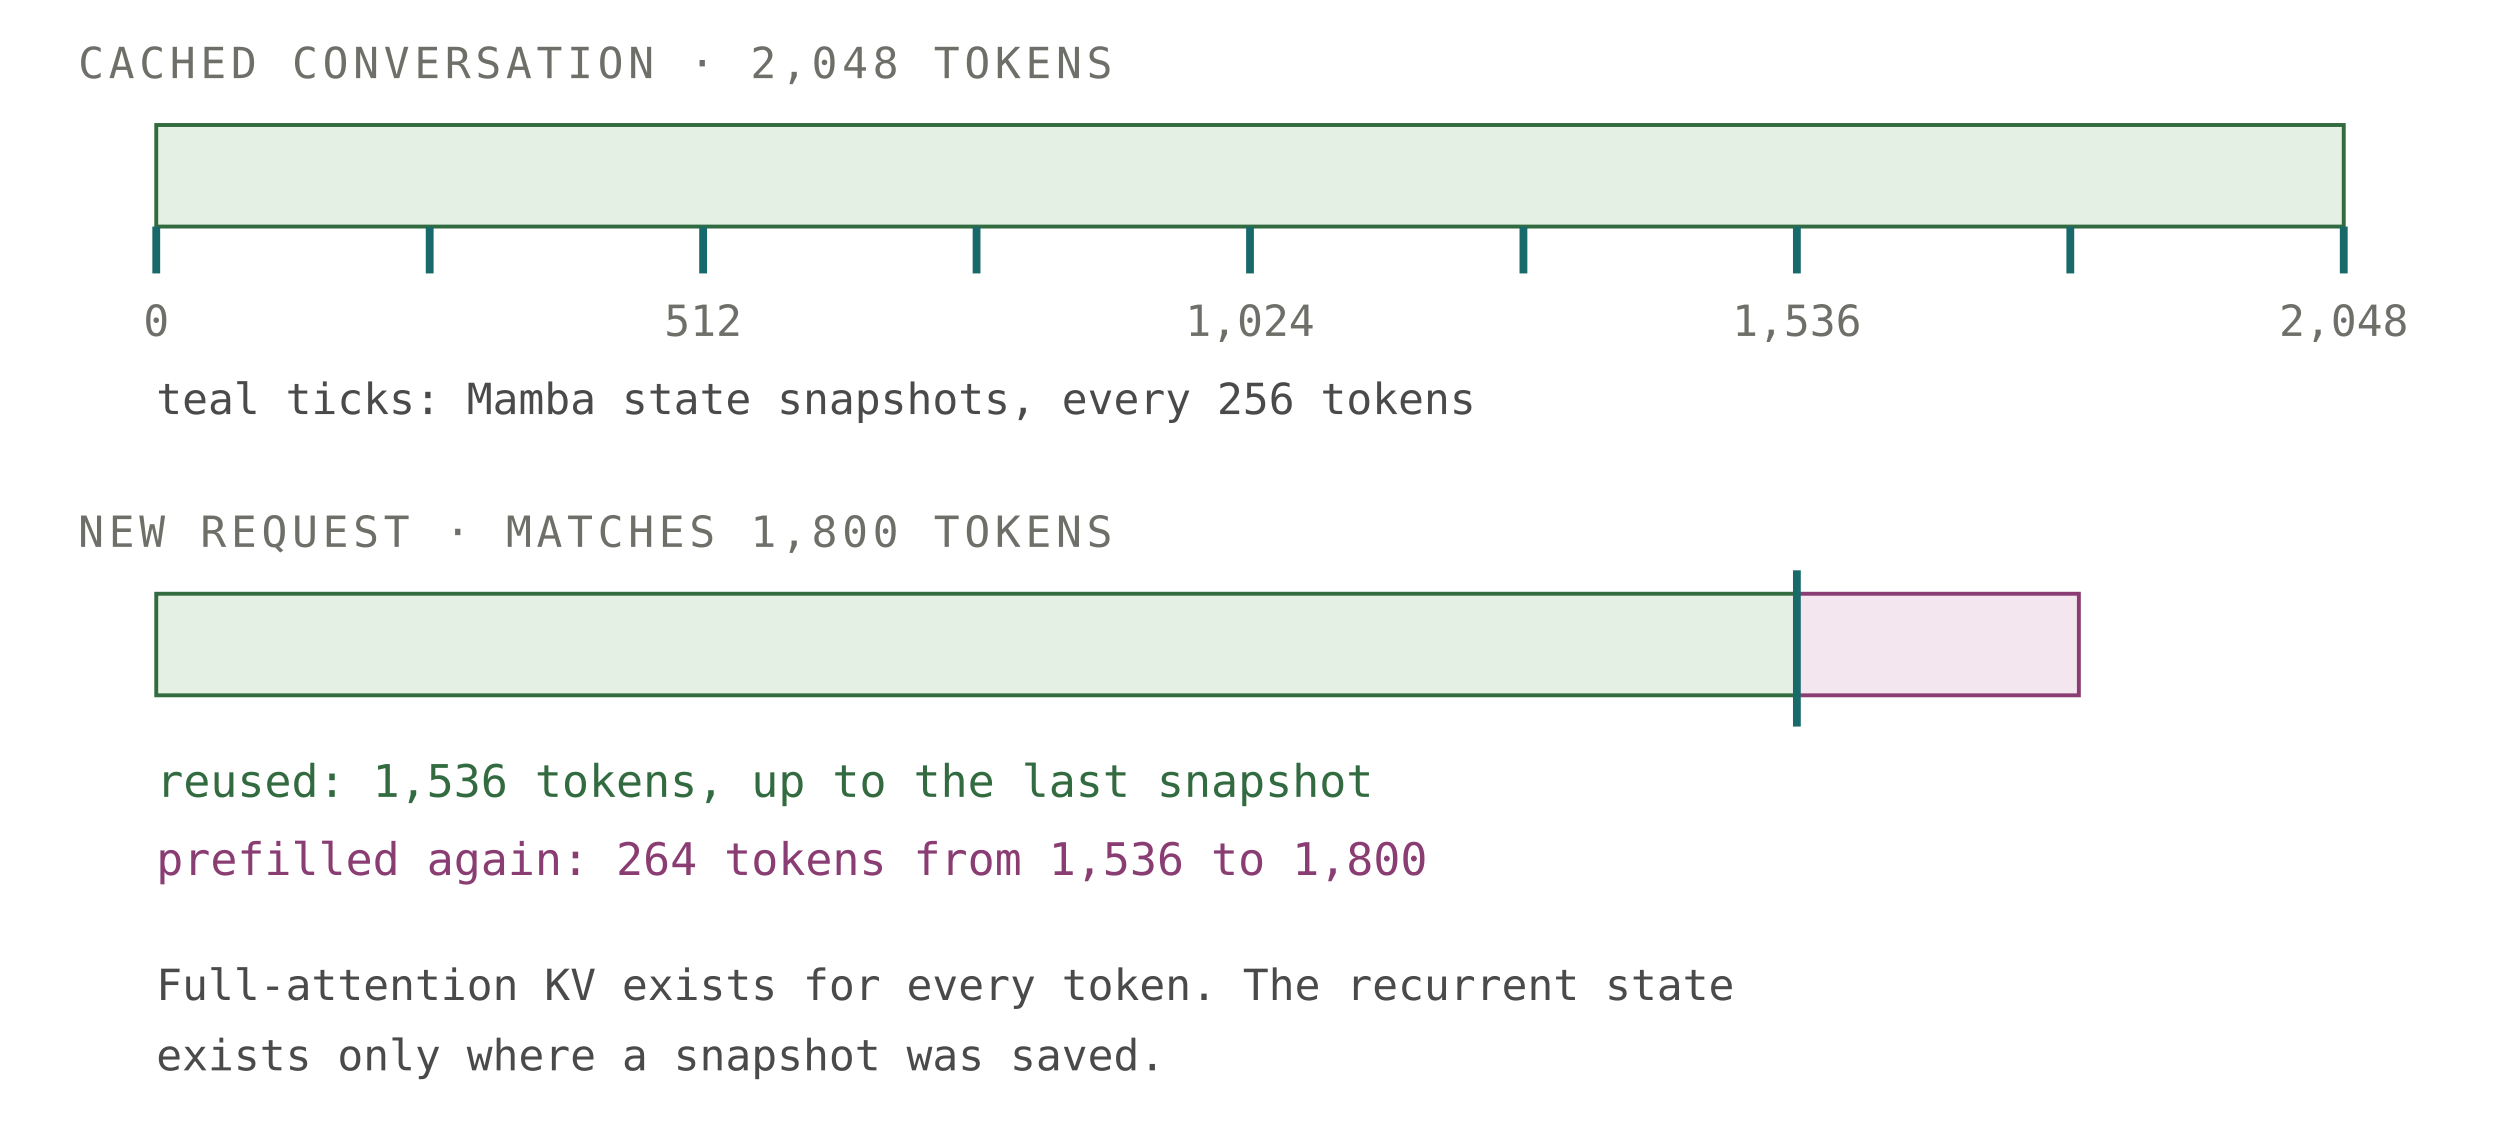
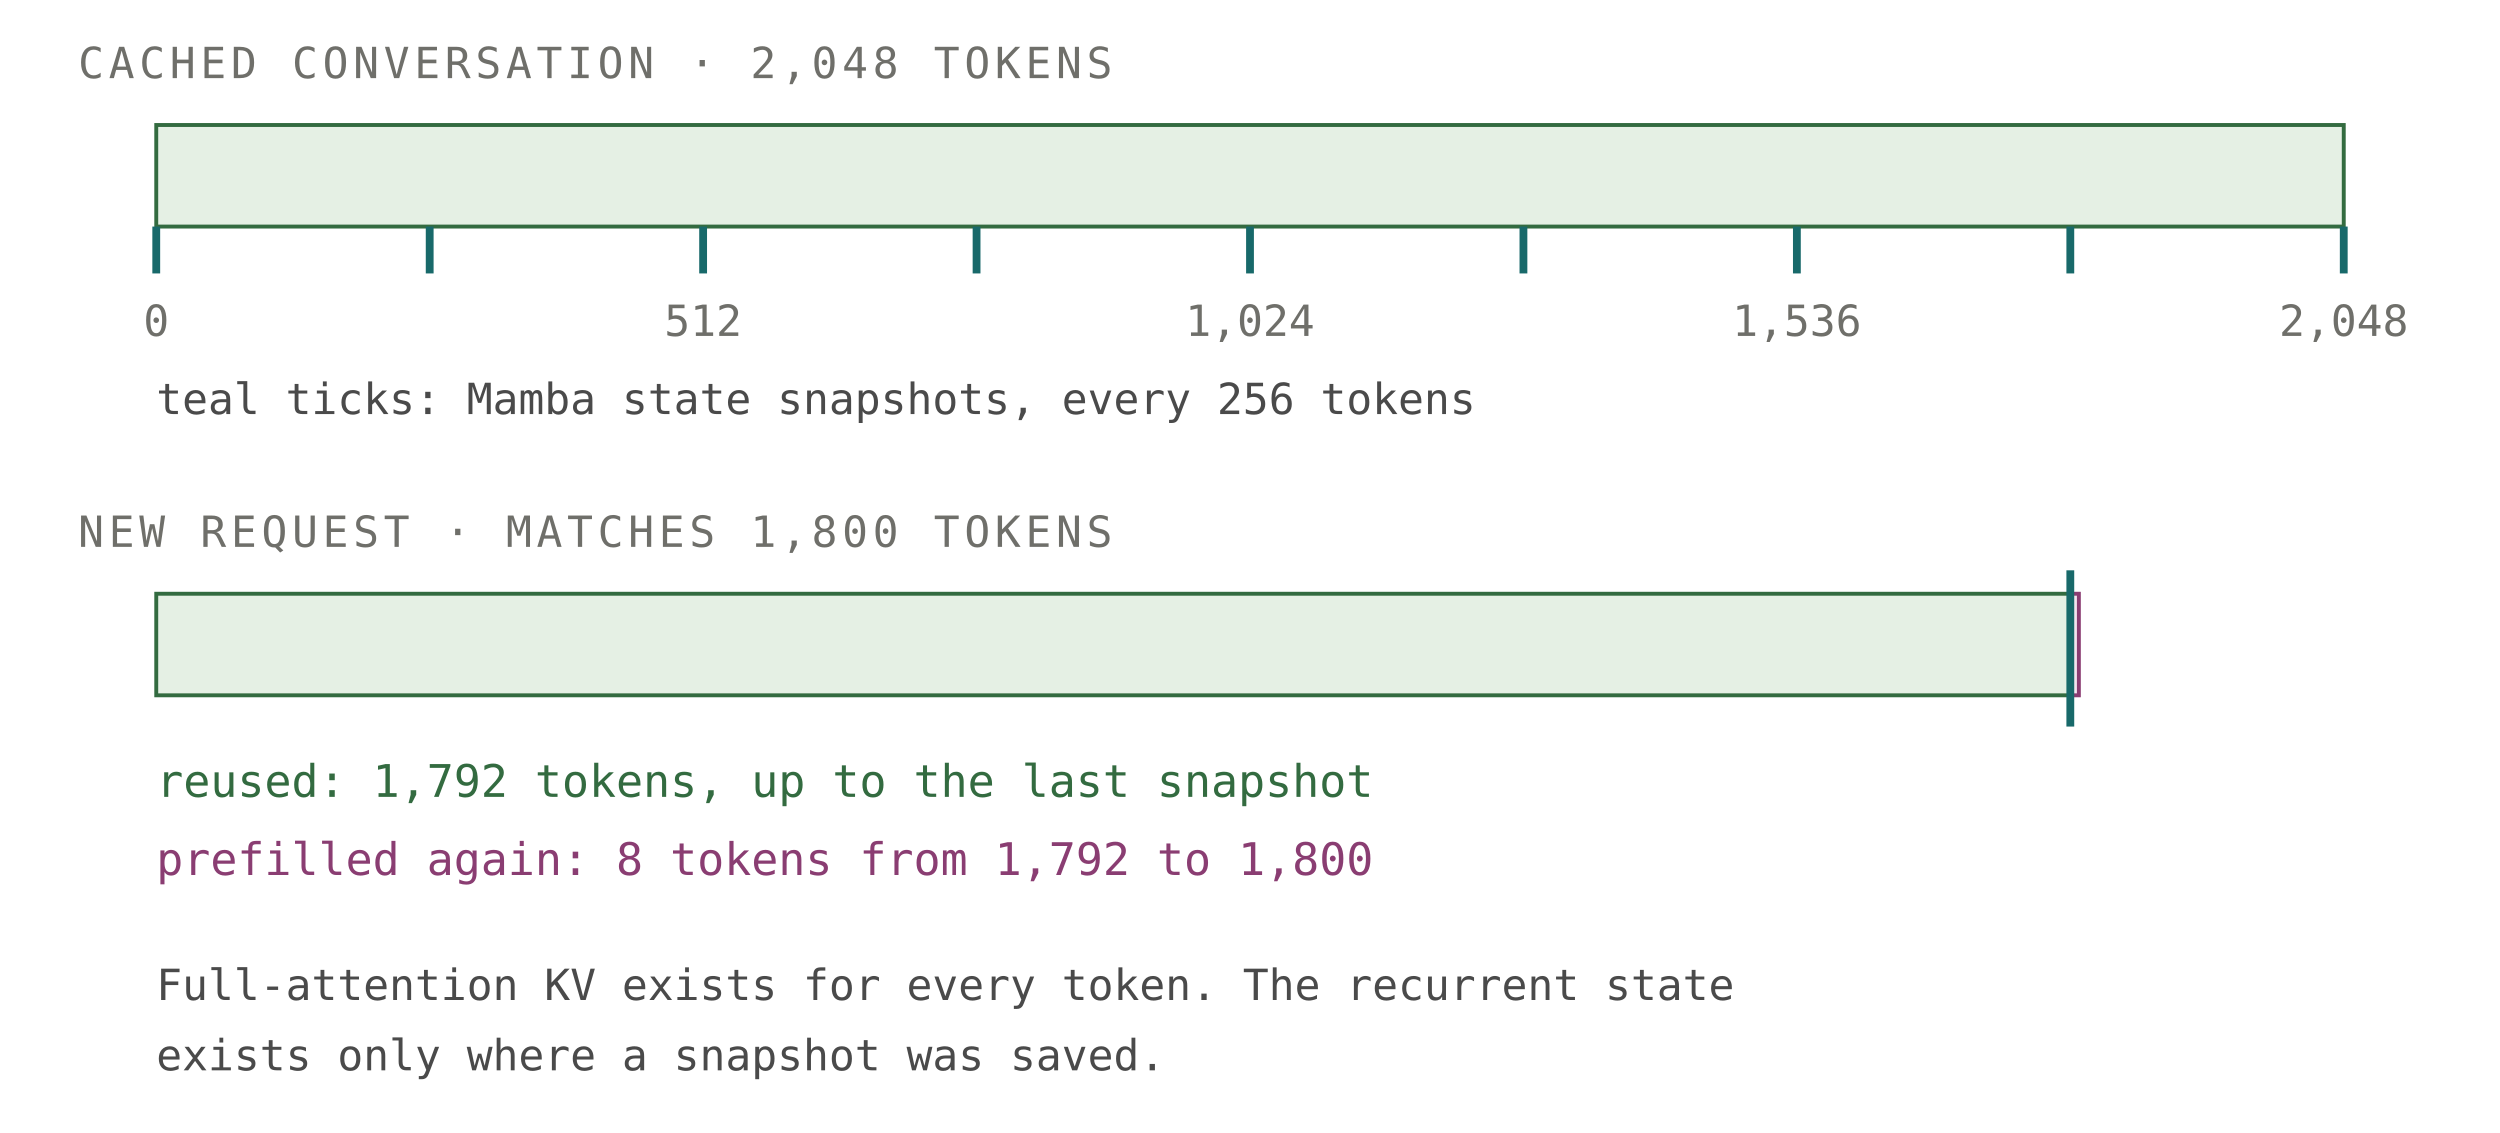
<svg xmlns="http://www.w3.org/2000/svg" viewBox="0 0 640 290" role="img" aria-labelledby="fig-3-6-title fig-3-6-desc" font-family="JetBrains Mono, ui-monospace, monospace">
  <text x="20" y="20" font-size="11" letter-spacing="1.2" fill="var(--m-ink-mute, #6f6f6a)">CACHED CONVERSATION · 2,048 TOKENS</text>
  <rect x="40" y="32" width="560" height="26" fill="var(--m-green-fill, #e5f0e4)" stroke="var(--m-green-ink, #336b40)" />
  <line x1="40" y1="58" x2="40" y2="70" stroke="var(--m-teal-ink, #18696a)" stroke-width="2" />
  <text x="40" y="86" font-size="11" text-anchor="middle" fill="var(--m-ink-mute, #6f6f6a)">0</text>
  <line x1="110" y1="58" x2="110" y2="70" stroke="var(--m-teal-ink, #18696a)" stroke-width="2" />
  <line x1="180" y1="58" x2="180" y2="70" stroke="var(--m-teal-ink, #18696a)" stroke-width="2" />
  <text x="180" y="86" font-size="11" text-anchor="middle" fill="var(--m-ink-mute, #6f6f6a)">512</text>
  <line x1="250" y1="58" x2="250" y2="70" stroke="var(--m-teal-ink, #18696a)" stroke-width="2" />
  <line x1="320" y1="58" x2="320" y2="70" stroke="var(--m-teal-ink, #18696a)" stroke-width="2" />
  <text x="320" y="86" font-size="11" text-anchor="middle" fill="var(--m-ink-mute, #6f6f6a)">1,024</text>
  <line x1="390" y1="58" x2="390" y2="70" stroke="var(--m-teal-ink, #18696a)" stroke-width="2" />
  <line x1="460" y1="58" x2="460" y2="70" stroke="var(--m-teal-ink, #18696a)" stroke-width="2" />
  <text x="460" y="86" font-size="11" text-anchor="middle" fill="var(--m-ink-mute, #6f6f6a)">1,536</text>
  <line x1="530" y1="58" x2="530" y2="70" stroke="var(--m-teal-ink, #18696a)" stroke-width="2" />
  <line x1="600" y1="58" x2="600" y2="70" stroke="var(--m-teal-ink, #18696a)" stroke-width="2" />
  <text x="600" y="86" font-size="11" text-anchor="middle" fill="var(--m-ink-mute, #6f6f6a)">2,048</text>
  <text x="40" y="106" font-size="11" class="m-serif" fill="var(--m-ink-soft, #4a4a4a)">teal ticks: Mamba state snapshots, every 256 tokens</text>
  <text x="20" y="140" font-size="11" letter-spacing="1.2" fill="var(--m-ink-mute, #6f6f6a)">NEW REQUEST · MATCHES 1,800 TOKENS</text>
-   <rect x="40" y="152" width="420" height="26" fill="var(--m-green-fill, #e5f0e4)" stroke="var(--m-green-ink, #336b40)" />
-   <rect x="460" y="152" width="72.19" height="26" fill="var(--m-plum-fill, #f4e6ef)" stroke="var(--m-plum-ink, #8a3d72)" />
-   <line x1="460" y1="146" x2="460" y2="186" stroke="var(--m-teal-ink, #18696a)" stroke-width="2" />
-   <text x="40" y="204" font-size="11.5" fill="var(--m-green-ink, #336b40)">reused: 1,536 tokens, up to the last snapshot</text>
-   <text x="40" y="224" font-size="11.5" fill="var(--m-plum-ink, #8a3d72)">prefilled again: 264 tokens from 1,536 to 1,800</text>
+   <rect x="40" y="152" width="490" height="26" fill="var(--m-green-fill, #e5f0e4)" stroke="var(--m-green-ink, #336b40)" />
+   <rect x="530" y="152" width="2.19" height="26" fill="var(--m-plum-fill, #f4e6ef)" stroke="var(--m-plum-ink, #8a3d72)" />
+   <line x1="530" y1="146" x2="530" y2="186" stroke="var(--m-teal-ink, #18696a)" stroke-width="2" />
+   <text x="40" y="204" font-size="11.5" fill="var(--m-green-ink, #336b40)">reused: 1,792 tokens, up to the last snapshot</text>
+   <text x="40" y="224" font-size="11.5" fill="var(--m-plum-ink, #8a3d72)">prefilled again: 8 tokens from 1,792 to 1,800</text>
  <text x="40" y="256" font-size="11" class="m-serif" fill="var(--m-ink-soft, #4a4a4a)">Full-attention KV exists for every token. The recurrent state</text>
  <text x="40" y="274" font-size="11" class="m-serif" fill="var(--m-ink-soft, #4a4a4a)">exists only where a snapshot was saved.</text>
</svg>
